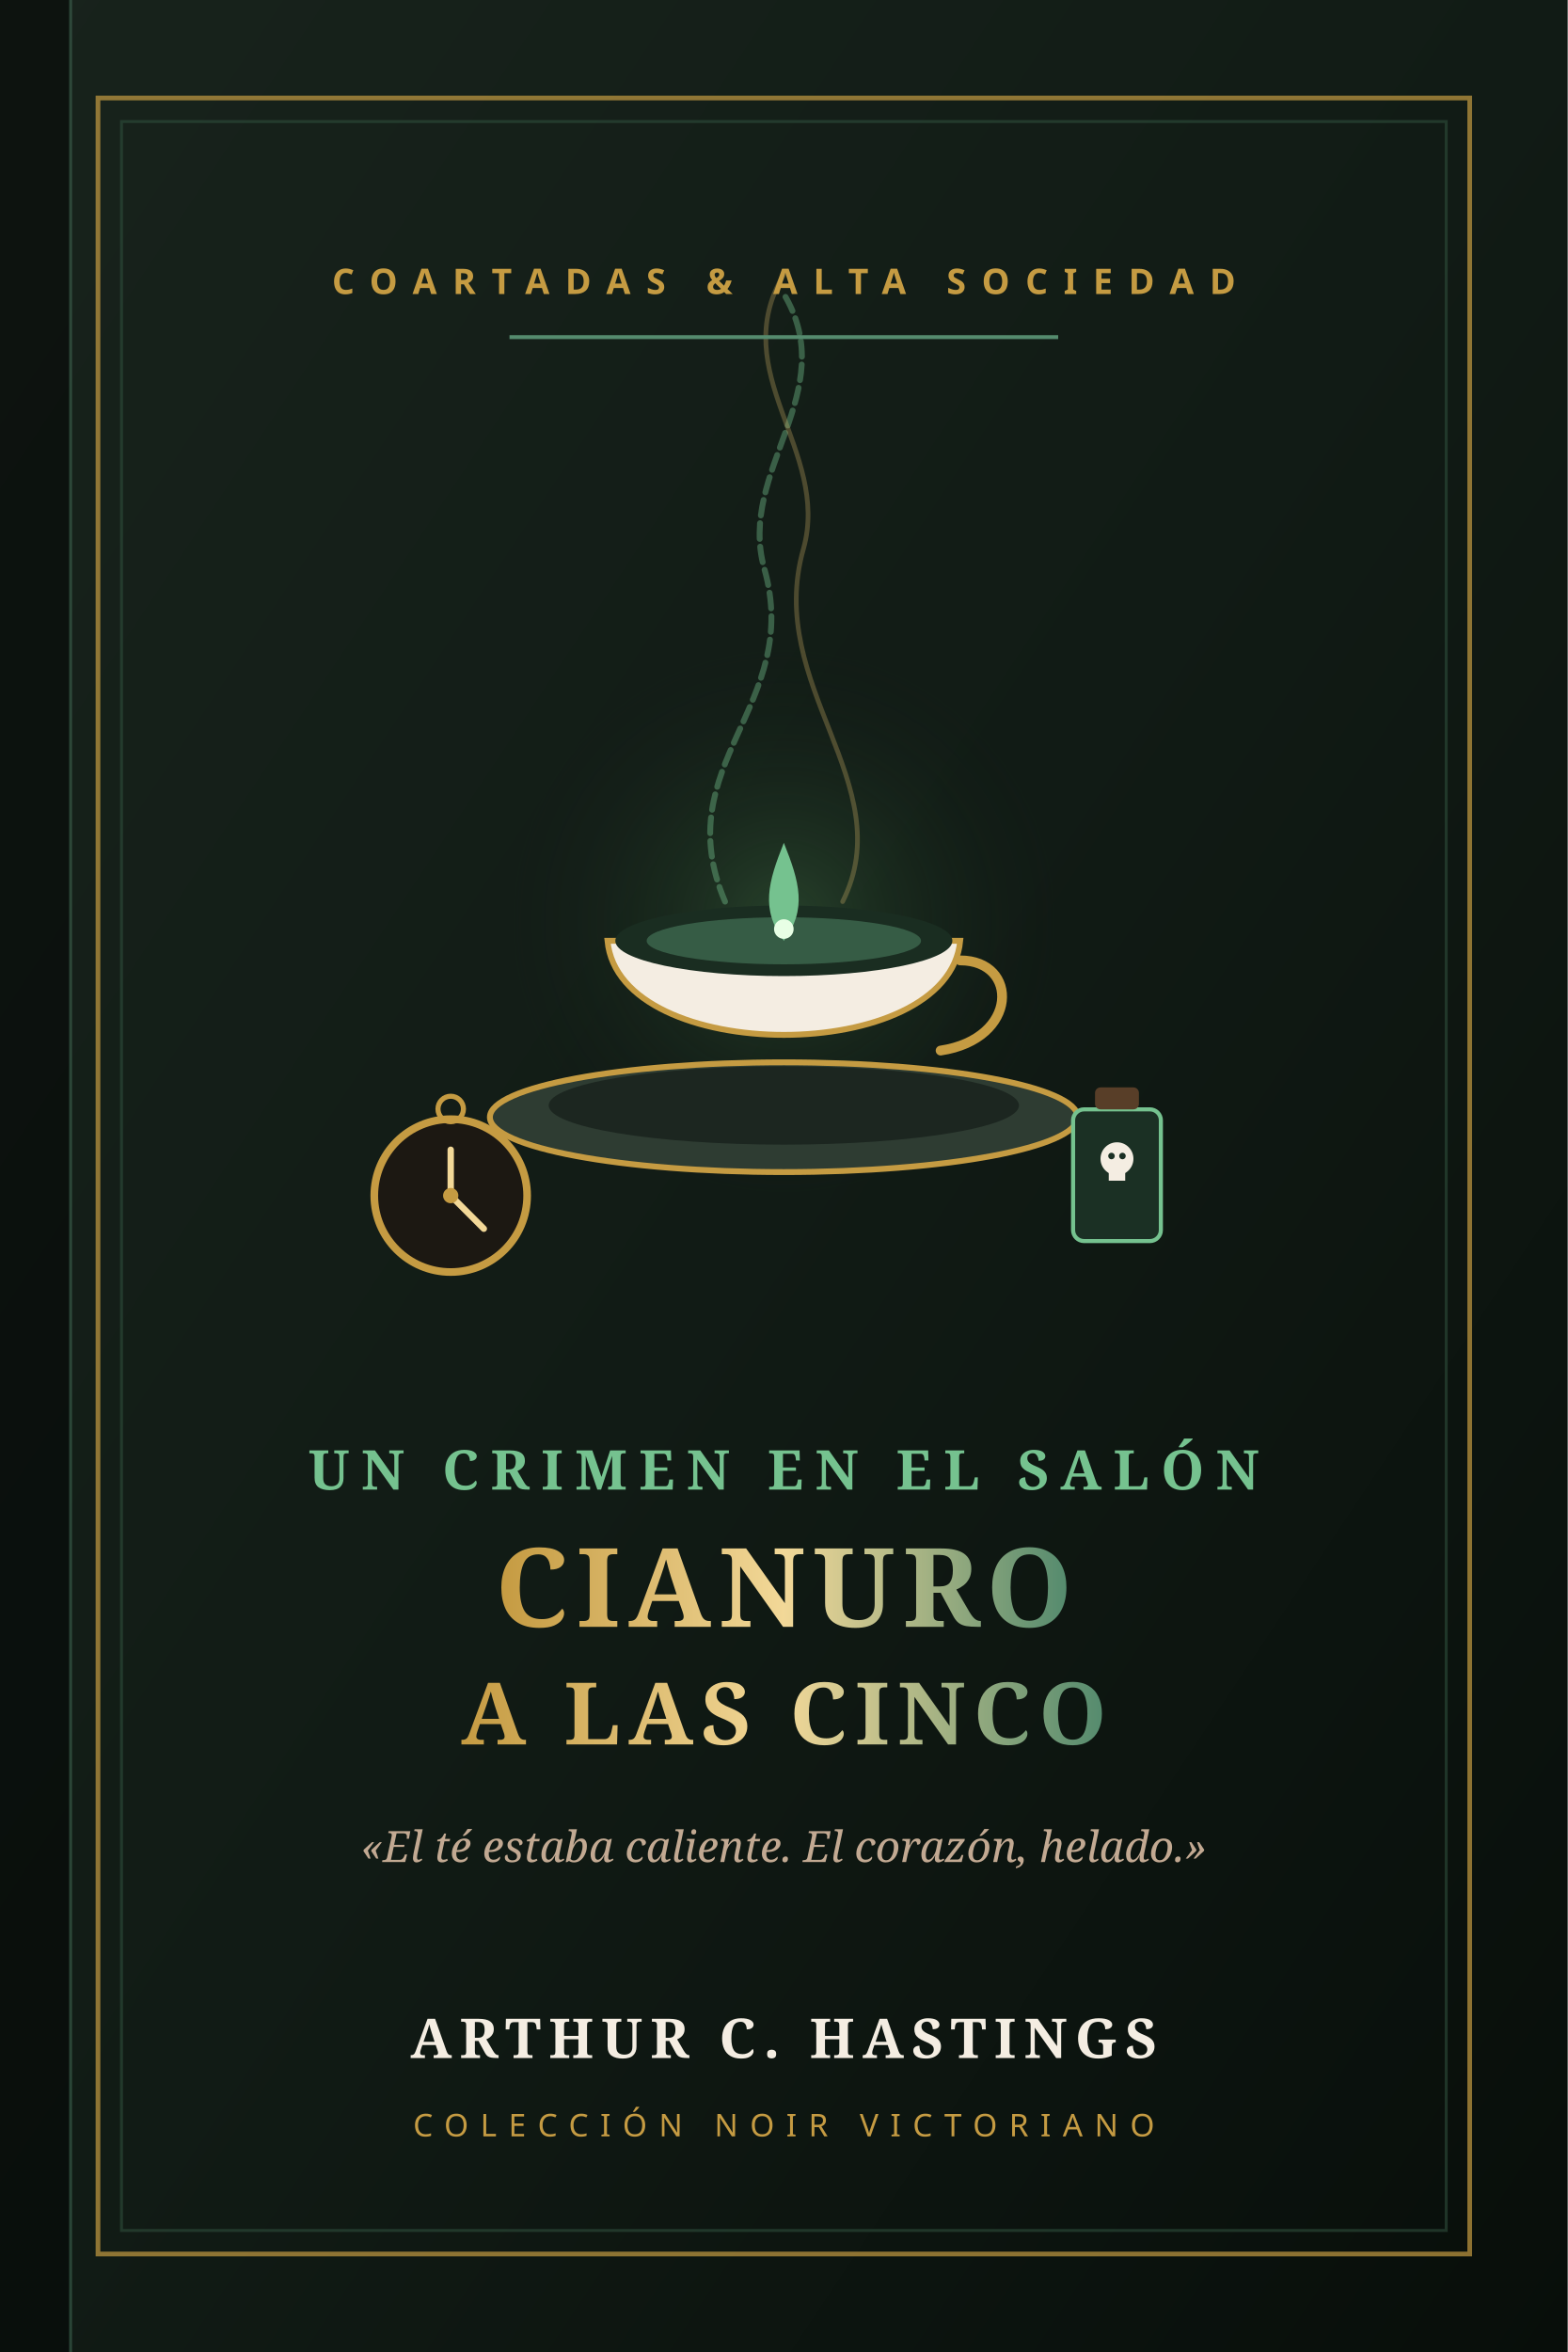
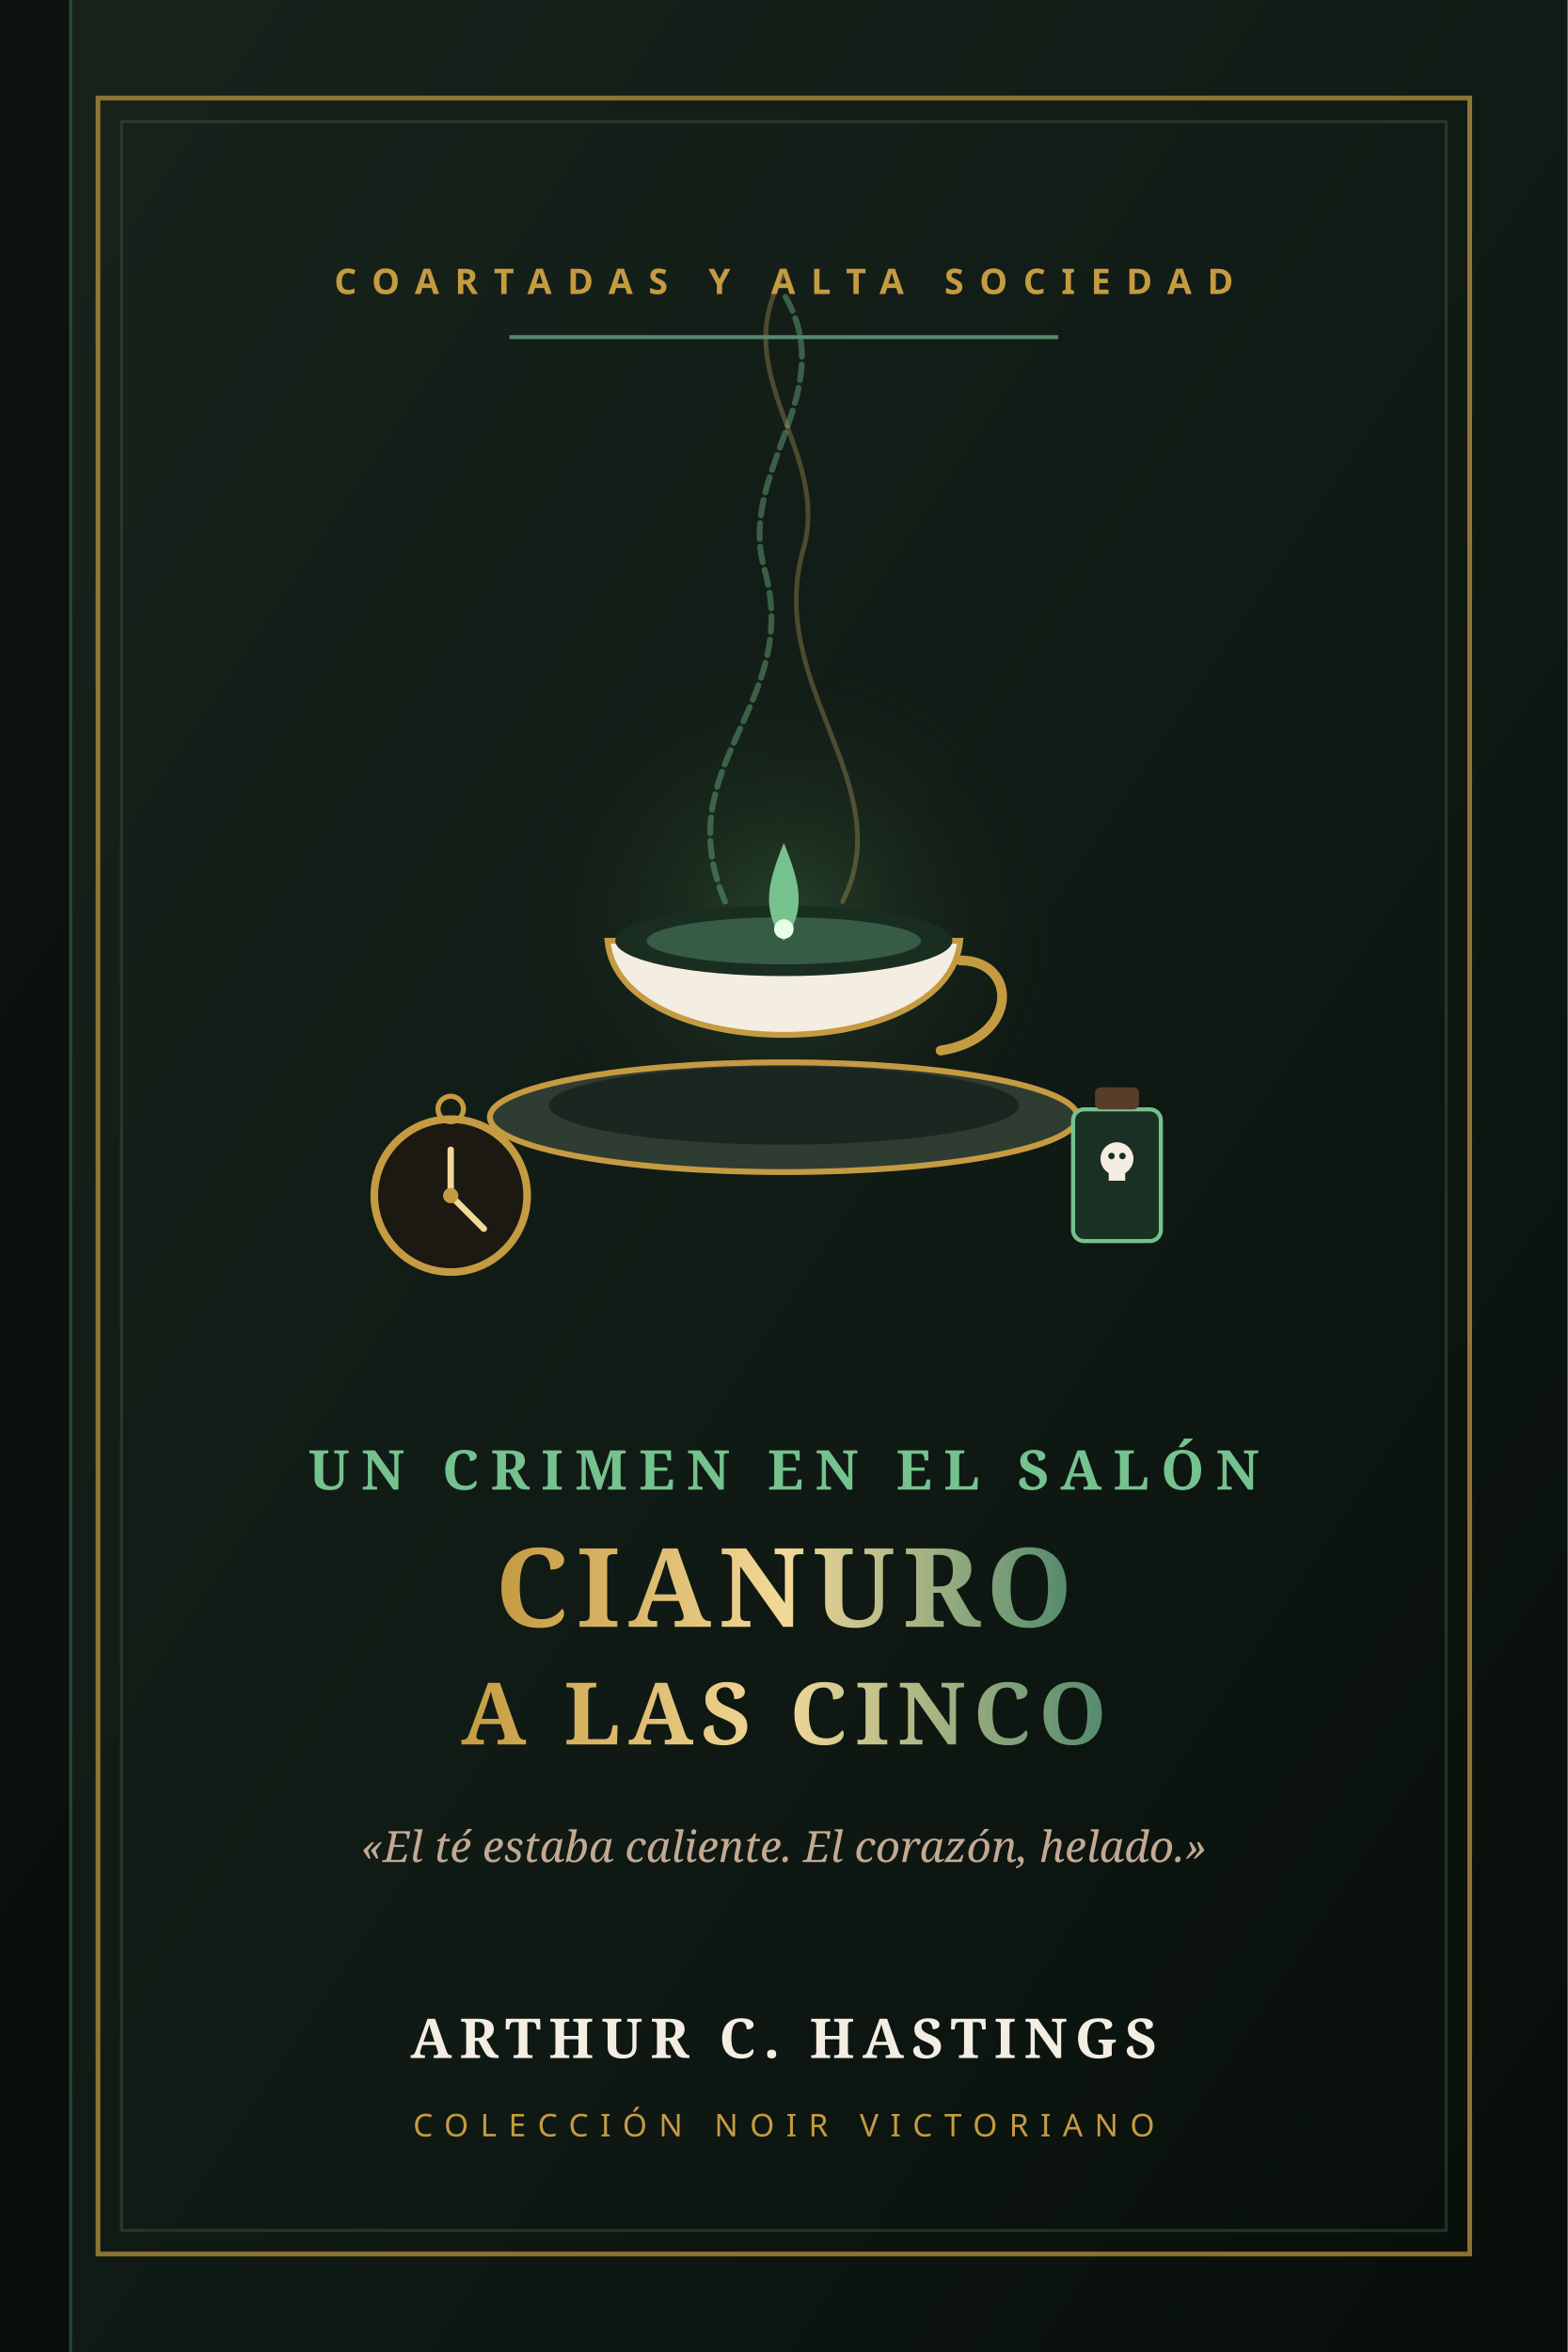
<svg xmlns="http://www.w3.org/2000/svg" viewBox="0 0 400 600" width="100%" height="100%">
  <defs>
    <linearGradient id="poisonBg" x1="0%" y1="0%" x2="100%" y2="100%">
      <stop offset="0%" stop-color="#18231C" />
      <stop offset="50%" stop-color="#111B15" />
      <stop offset="100%" stop-color="#080E0A" />
    </linearGradient>
    <linearGradient id="emeraldGold" x1="0%" y1="0%" x2="100%" y2="0%">
      <stop offset="0%" stop-color="#C59B42" />
      <stop offset="50%" stop-color="#F2D898" />
      <stop offset="100%" stop-color="#558B6E" />
    </linearGradient>
    <radialGradient id="cupGlow" cx="50%" cy="50%" r="40%">
      <stop offset="0%" stop-color="#4E8752" stop-opacity="0.35" />
      <stop offset="100%" stop-color="#111B15" stop-opacity="0" />
    </radialGradient>
  </defs>
  <rect width="400" height="600" fill="url(#poisonBg)" />
  <rect x="0" y="0" width="18" height="600" fill="#000000" opacity="0.45" />
  <line x1="18" y1="0" x2="18" y2="600" stroke="#558B6E" stroke-width="0.75" opacity="0.4" />
  <rect x="25" y="25" width="350" height="550" fill="none" stroke="#C59B42" stroke-width="1.2" opacity="0.7" />
  <rect x="31" y="31" width="338" height="538" fill="none" stroke="#2D4D3A" stroke-width="0.75" opacity="0.6" />
  <circle cx="200" cy="235" r="90" fill="url(#cupGlow)" />
  <g transform="translate(200, 240) scale(1)">
    <ellipse cx="0" cy="45" rx="75" ry="14" fill="#2E3C32" stroke="#C59B42" stroke-width="1.5" />
    <ellipse cx="0" cy="42" rx="60" ry="10" fill="#1C2620" />
    <path d="M-45,0 C-42,32 42,32 45,0 Z" fill="#F4EDE2" stroke="#C59B42" stroke-width="1.5" />
    <path d="M45,5 C60,5 60,25 40,28" fill="none" stroke="#C59B42" stroke-width="2.5" stroke-linecap="round" />
    <ellipse cx="0" cy="0" rx="43" ry="9" fill="#1A2D21" />
    <ellipse cx="0" cy="0" rx="35" ry="6" fill="#3D684E" opacity="0.8" />
    <path d="M0,-25 C-4,-15 -6,-8 0,0 C6,-8 4,-15 0,-25 Z" fill="#75C28F" />
    <circle cx="0" cy="-3" r="2.5" fill="#E8FFE5" />
    <path d="M-15,-10 C-30,-45 5,-60 -5,-95 C-12,-120 15,-140 0,-165" fill="none" stroke="#75C28F" stroke-width="1.5" stroke-linecap="round" opacity="0.4" stroke-dasharray="4,2" />
    <path d="M15,-10 C30,-40 -5,-65 5,-100 C12,-125 -15,-145 0,-170" fill="none" stroke="#D8B568" stroke-width="1.2" stroke-linecap="round" opacity="0.3" />
  </g>
  <g transform="translate(115, 305) scale(0.65)">
    <circle cx="0" cy="0" r="30" fill="#1C1812" stroke="#C59B42" stroke-width="3" />
    <circle cx="0" cy="-34" r="5" fill="none" stroke="#C59B42" stroke-width="2" />
    <line x1="0" y1="0" x2="0" y2="-18" stroke="#F2D898" stroke-width="2.5" stroke-linecap="round" />
    <line x1="0" y1="0" x2="13" y2="13" stroke="#F2D898" stroke-width="2.5" stroke-linecap="round" />
    <circle cx="0" cy="0" r="3" fill="#C59B42" />
  </g>
  <g transform="translate(285, 290) scale(0.7)">
    <rect x="-16" y="-10" width="32" height="48" rx="4" fill="#1B3024" stroke="#75C28F" stroke-width="1.5" />
    <rect x="-8" y="-18" width="16" height="8" rx="2" fill="#583E28" />
    <circle cx="0" cy="8" r="6" fill="#F4EDE2" />
    <rect x="-3" y="12" width="6" height="4" fill="#F4EDE2" />
    <circle cx="-2" cy="7" r="1.2" fill="#1B3024" />
    <circle cx="2" cy="7" r="1.2" fill="#1B3024" />
  </g>
-   <text x="200" y="75" text-anchor="middle" font-family="'Plus Jakarta Sans', sans-serif" font-size="9" font-weight="700" letter-spacing="4" fill="#C59B42">COARTADAS &amp; ALTA SOCIEDAD</text>
+   <text x="200" y="75" text-anchor="middle" font-family="'Plus Jakarta Sans', sans-serif" font-size="9" font-weight="700" letter-spacing="4" fill="#C59B42">COARTADAS Y ALTA SOCIEDAD</text>
  <line x1="130" y1="86" x2="270" y2="86" stroke="#558B6E" stroke-width="1" />
  <text x="200" y="380" text-anchor="middle" font-family="'Lora', Georgia, serif" font-size="14" font-weight="600" letter-spacing="3" fill="#75C28F">UN CRIMEN EN EL SALÓN</text>
  <text x="200" y="415" text-anchor="middle" font-family="'Lora', Georgia, serif" font-size="28" font-weight="700" letter-spacing="2" fill="url(#emeraldGold)">CIANURO</text>
  <text x="200" y="445" text-anchor="middle" font-family="'Lora', Georgia, serif" font-size="22" font-weight="700" letter-spacing="2" fill="url(#emeraldGold)">A LAS CINCO</text>
  <text x="200" y="475" text-anchor="middle" font-family="'Lora', Georgia, serif" font-style="italic" font-size="11" fill="#C2A992">«El té estaba caliente. El corazón, helado.»</text>
  <text x="200" y="525" text-anchor="middle" font-family="'Lora', Georgia, serif" font-size="14" font-weight="600" letter-spacing="2" fill="#F4EDE2">ARTHUR C. HASTINGS</text>
  <text x="200" y="545" text-anchor="middle" font-family="'Plus Jakarta Sans', sans-serif" font-size="8" letter-spacing="3" fill="#C59B42">COLECCIÓN NOIR VICTORIANO</text>
</svg>
